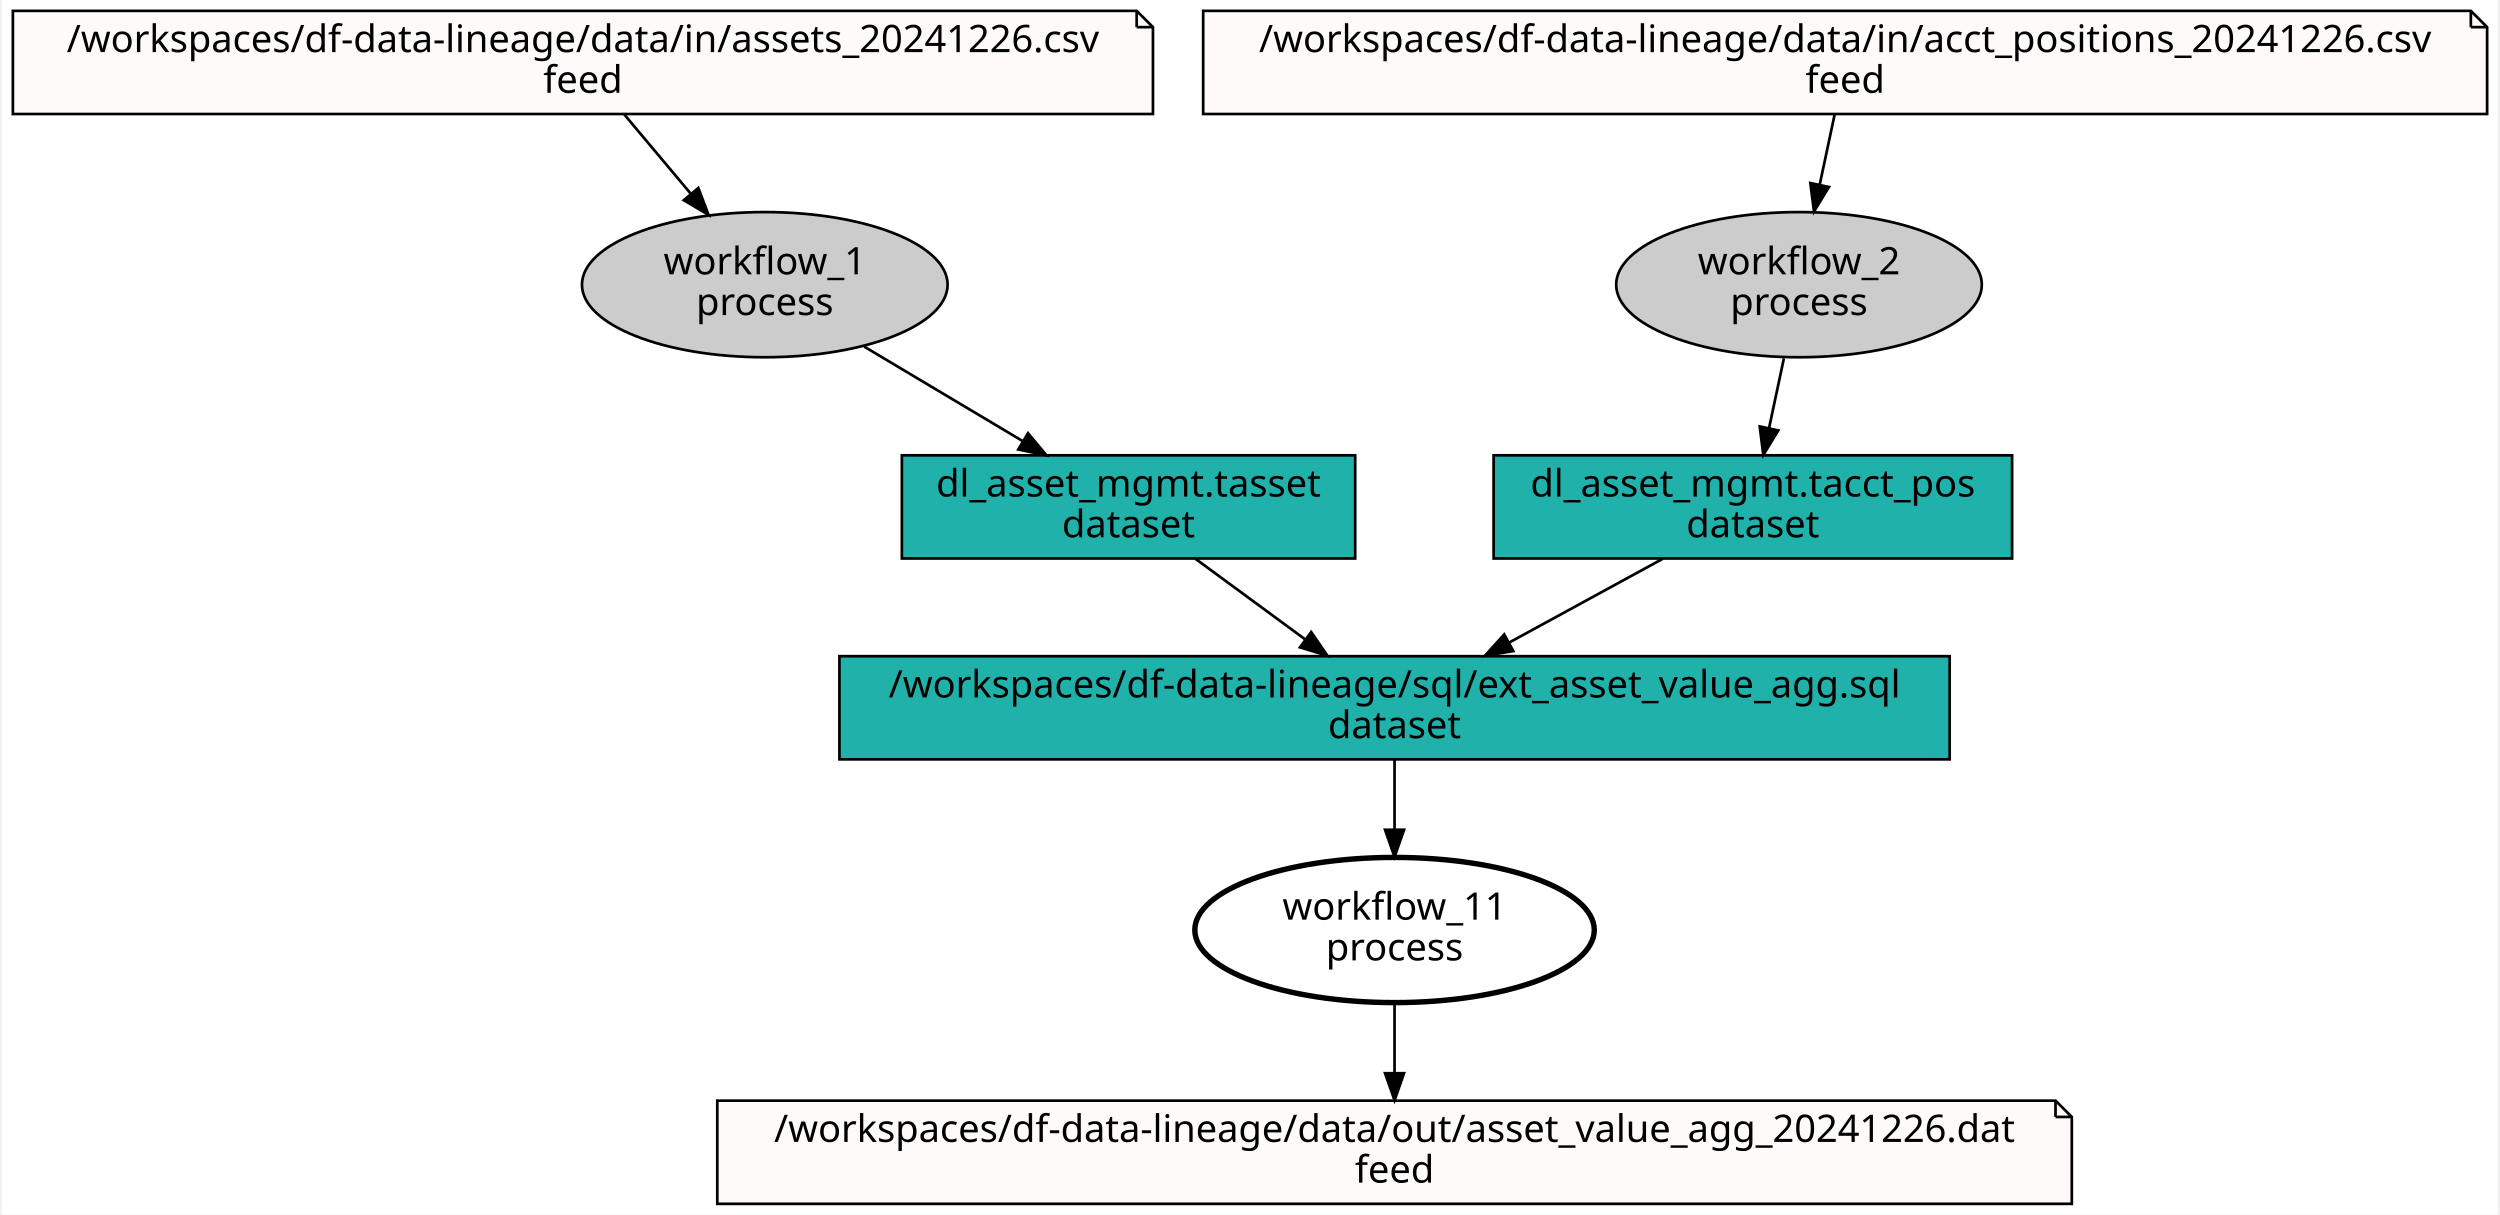
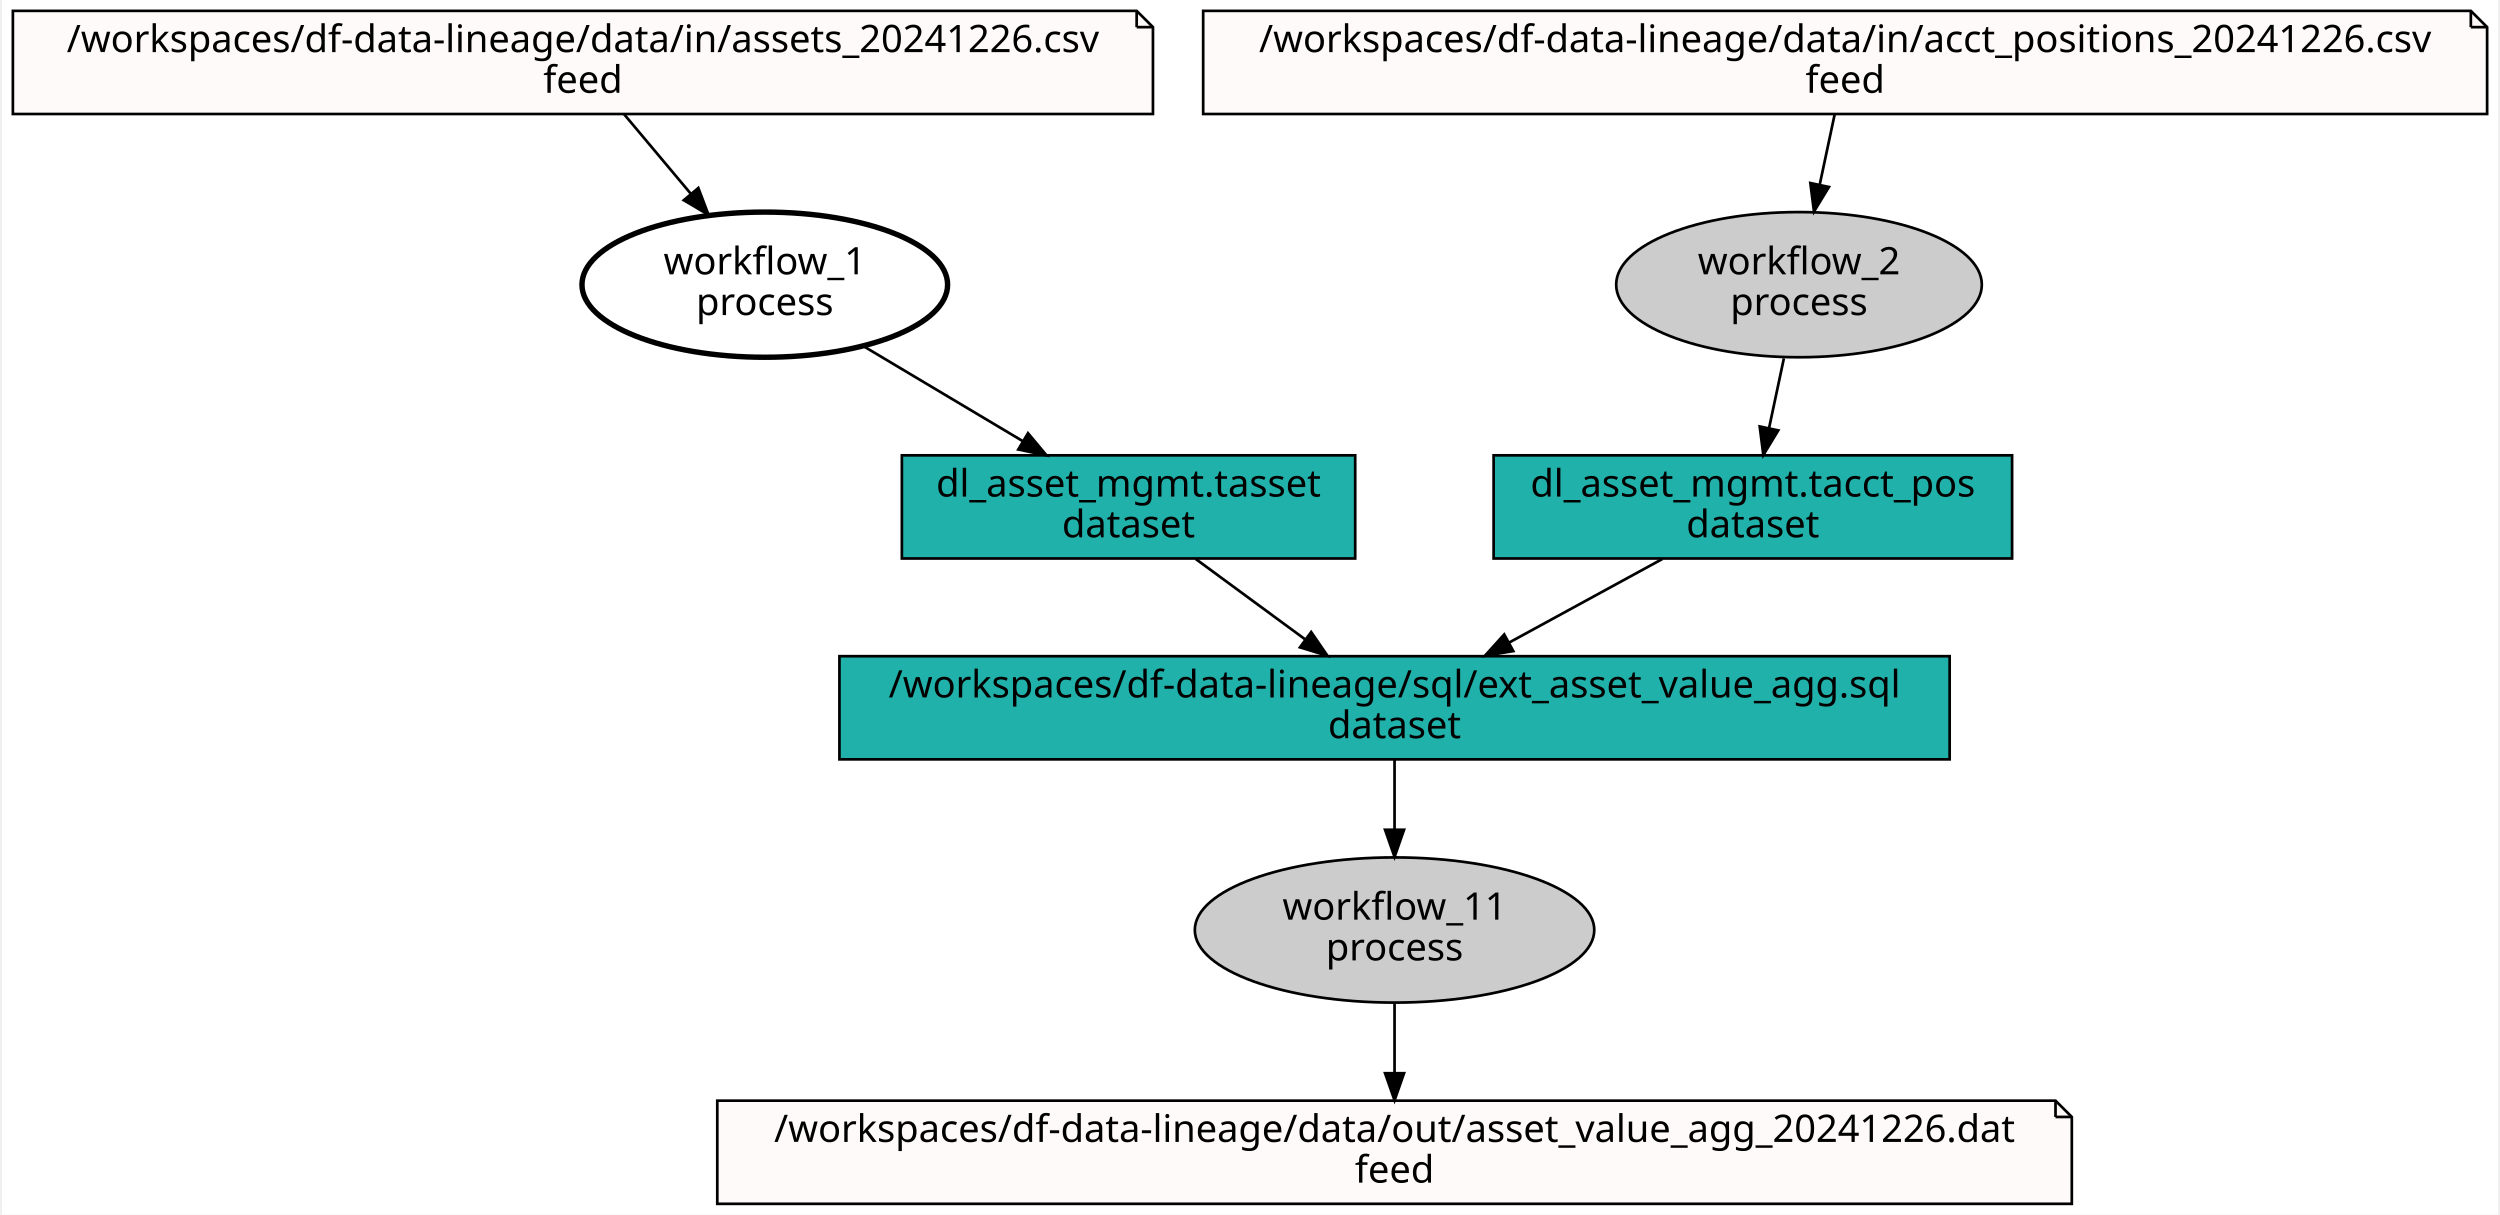
<svg xmlns="http://www.w3.org/2000/svg" width="920pt" height="447pt" viewBox="0.00 0.00 919.50 447.48">
  <g id="graph0" class="graph" transform="scale(1 1) rotate(0) translate(4 443.48)">
    <polygon fill="white" stroke="transparent" points="-4,4 -4,-443.48 915.5,-443.48 915.5,4 -4,4" />
    <g id="node1" class="node">
      <polygon fill="snow" stroke="black" points="414,-439.48 0,-439.48 0,-401.48 420,-401.48 420,-433.48 414,-439.48" />
      <polyline fill="none" stroke="black" points="414,-439.48 414,-433.48 " />
      <polyline fill="none" stroke="black" points="420,-433.48 414,-433.48 " />
      <text text-anchor="middle" x="210" y="-424.28" font-family="Microsoft JhengHei" font-size="14.00">/workspaces/df-data-lineage/data/in/assets_20241226.csv</text>
      <text text-anchor="middle" x="210" y="-409.28" font-family="Microsoft JhengHei" font-size="14.00">feed</text>
    </g>
    <g id="node2" class="node">
-       <ellipse fill="#cccccc" stroke="black" cx="277" cy="-338.61" rx="67.35" ry="26.74" />
+       <ellipse fill="none" stroke="black" stroke-width="2" cx="277" cy="-338.61" rx="67.35" ry="26.74" />
      <text text-anchor="middle" x="277" y="-342.41" font-family="Microsoft JhengHei" font-size="14.00">workflow_1</text>
      <text text-anchor="middle" x="277" y="-327.41" font-family="Microsoft JhengHei" font-size="14.00">process</text>
    </g>
    <g id="edge1" class="edge">
      <path fill="none" stroke="black" d="M225.2,-401.36C232.45,-392.71 241.35,-382.1 249.72,-372.13" />
      <polygon fill="black" stroke="black" points="252.52,-374.23 256.27,-364.32 247.16,-369.73 252.52,-374.23" />
    </g>
    <g id="node3" class="node">
      <polygon fill="lightseagreen" stroke="black" points="494.5,-275.74 327.5,-275.74 327.5,-237.74 494.5,-237.74 494.5,-275.74" />
      <text text-anchor="middle" x="411" y="-260.54" font-family="Microsoft JhengHei" font-size="14.00">dl_asset_mgmt.tasset</text>
      <text text-anchor="middle" x="411" y="-245.54" font-family="Microsoft JhengHei" font-size="14.00">dataset</text>
    </g>
    <g id="edge2" class="edge">
      <path fill="none" stroke="black" d="M313.62,-315.79C331.73,-304.99 353.6,-291.95 372.03,-280.97" />
      <polygon fill="black" stroke="black" points="373.96,-283.89 380.76,-275.76 370.38,-277.88 373.96,-283.89" />
    </g>
    <g id="node7" class="node">
      <polygon fill="lightseagreen" stroke="black" points="713.5,-201.74 304.5,-201.74 304.5,-163.74 713.5,-163.74 713.5,-201.74" />
      <text text-anchor="middle" x="509" y="-186.54" font-family="Microsoft JhengHei" font-size="14.00">/workspaces/df-data-lineage/sql/ext_asset_value_agg.sql</text>
      <text text-anchor="middle" x="509" y="-171.54" font-family="Microsoft JhengHei" font-size="14.00">dataset</text>
    </g>
    <g id="edge3" class="edge">
      <path fill="none" stroke="black" d="M435.73,-237.57C447.92,-228.62 462.78,-217.7 475.93,-208.04" />
      <polygon fill="black" stroke="black" points="478.29,-210.64 484.28,-201.9 474.15,-205 478.29,-210.64" />
    </g>
    <g id="node4" class="node">
      <polygon fill="snow" stroke="black" points="905.5,-439.48 438.5,-439.48 438.5,-401.48 911.5,-401.48 911.5,-433.48 905.5,-439.48" />
      <polyline fill="none" stroke="black" points="905.5,-439.48 905.5,-433.48 " />
      <polyline fill="none" stroke="black" points="911.5,-433.48 905.5,-433.48 " />
      <text text-anchor="middle" x="675" y="-424.28" font-family="Microsoft JhengHei" font-size="14.00">/workspaces/df-data-lineage/data/in/acct_positions_20241226.csv</text>
      <text text-anchor="middle" x="675" y="-409.28" font-family="Microsoft JhengHei" font-size="14.00">feed</text>
    </g>
    <g id="node5" class="node">
      <ellipse fill="#cccccc" stroke="black" cx="658" cy="-338.61" rx="67.35" ry="26.74" />
      <text text-anchor="middle" x="658" y="-342.41" font-family="Microsoft JhengHei" font-size="14.00">workflow_2</text>
      <text text-anchor="middle" x="658" y="-327.41" font-family="Microsoft JhengHei" font-size="14.00">process</text>
    </g>
    <g id="edge4" class="edge">
      <path fill="none" stroke="black" d="M671.14,-401.36C669.51,-393.67 667.54,-384.42 665.63,-375.45" />
      <polygon fill="black" stroke="black" points="669.02,-374.59 663.52,-365.54 662.18,-376.05 669.02,-374.59" />
    </g>
    <g id="node6" class="node">
      <polygon fill="lightseagreen" stroke="black" points="736.5,-275.74 545.5,-275.74 545.5,-237.74 736.5,-237.74 736.5,-275.74" />
      <text text-anchor="middle" x="641" y="-260.54" font-family="Microsoft JhengHei" font-size="14.00">dl_asset_mgmt.tacct_pos</text>
      <text text-anchor="middle" x="641" y="-245.54" font-family="Microsoft JhengHei" font-size="14.00">dataset</text>
    </g>
    <g id="edge5" class="edge">
      <path fill="none" stroke="black" d="M652.43,-311.46C650.69,-303.27 648.76,-294.2 646.99,-285.88" />
      <polygon fill="black" stroke="black" points="650.36,-284.92 644.86,-275.86 643.52,-286.37 650.36,-284.92" />
    </g>
    <g id="edge6" class="edge">
      <path fill="none" stroke="black" d="M607.69,-237.57C590.57,-228.23 569.53,-216.76 551.28,-206.8" />
      <polygon fill="black" stroke="black" points="552.75,-203.62 542.3,-201.9 549.4,-209.76 552.75,-203.62" />
    </g>
    <g id="node8" class="node">
-       <ellipse fill="none" stroke="black" stroke-width="2" cx="509" cy="-100.87" rx="73.58" ry="26.74" />
+       <ellipse fill="#cccccc" stroke="black" cx="509" cy="-100.87" rx="73.58" ry="26.74" />
      <text text-anchor="middle" x="509" y="-104.67" font-family="Microsoft JhengHei" font-size="14.00">workflow_11</text>
      <text text-anchor="middle" x="509" y="-89.67" font-family="Microsoft JhengHei" font-size="14.00">process</text>
    </g>
    <g id="edge7" class="edge">
      <path fill="none" stroke="black" d="M509,-163.62C509,-156.01 509,-146.88 509,-138" />
      <polygon fill="black" stroke="black" points="512.5,-137.8 509,-127.8 505.5,-137.8 512.5,-137.8" />
    </g>
    <g id="node9" class="node">
      <polygon fill="snow" stroke="black" points="752.5,-38 259.5,-38 259.5,0 758.5,0 758.5,-32 752.5,-38" />
      <polyline fill="none" stroke="black" points="752.5,-38 752.5,-32 " />
      <polyline fill="none" stroke="black" points="758.5,-32 752.5,-32 " />
      <text text-anchor="middle" x="509" y="-22.8" font-family="Microsoft JhengHei" font-size="14.00">/workspaces/df-data-lineage/data/out/asset_value_agg_20241226.dat</text>
      <text text-anchor="middle" x="509" y="-7.8" font-family="Microsoft JhengHei" font-size="14.00">feed</text>
    </g>
    <g id="edge8" class="edge">
      <path fill="none" stroke="black" d="M509,-73.72C509,-65.53 509,-56.46 509,-48.14" />
      <polygon fill="black" stroke="black" points="512.5,-48.12 509,-38.12 505.5,-48.12 512.5,-48.12" />
    </g>
  </g>
</svg>
